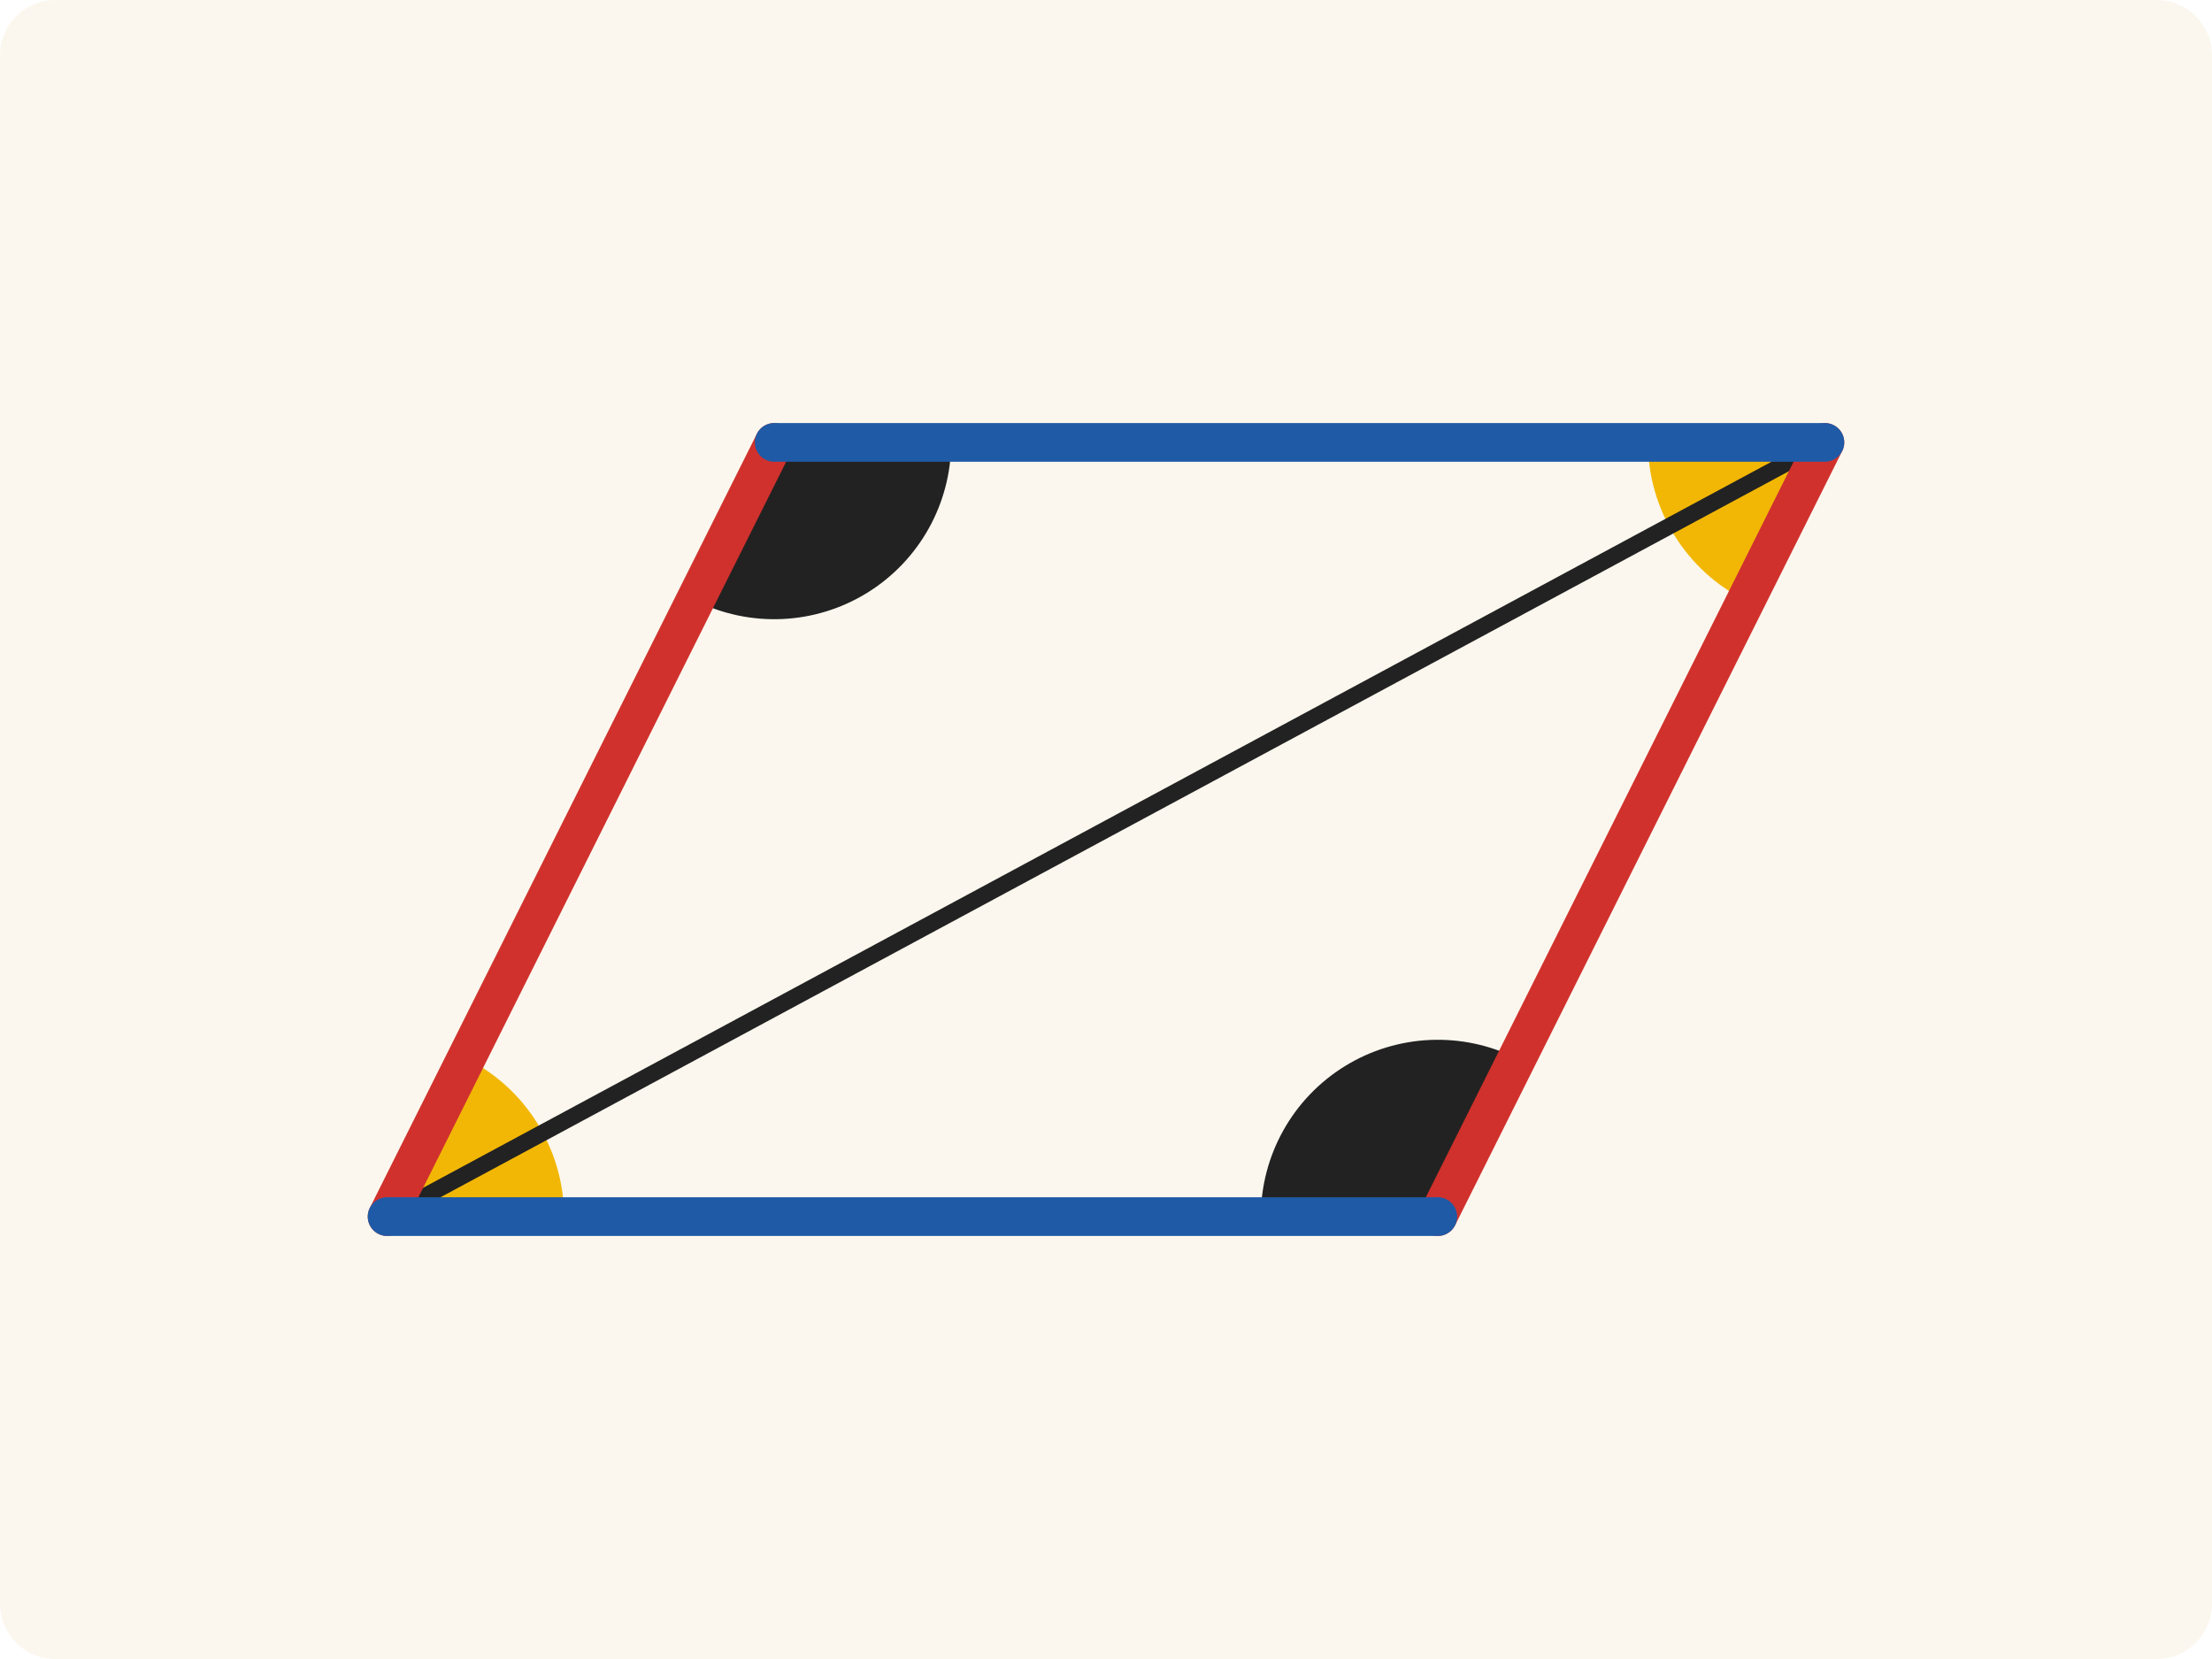
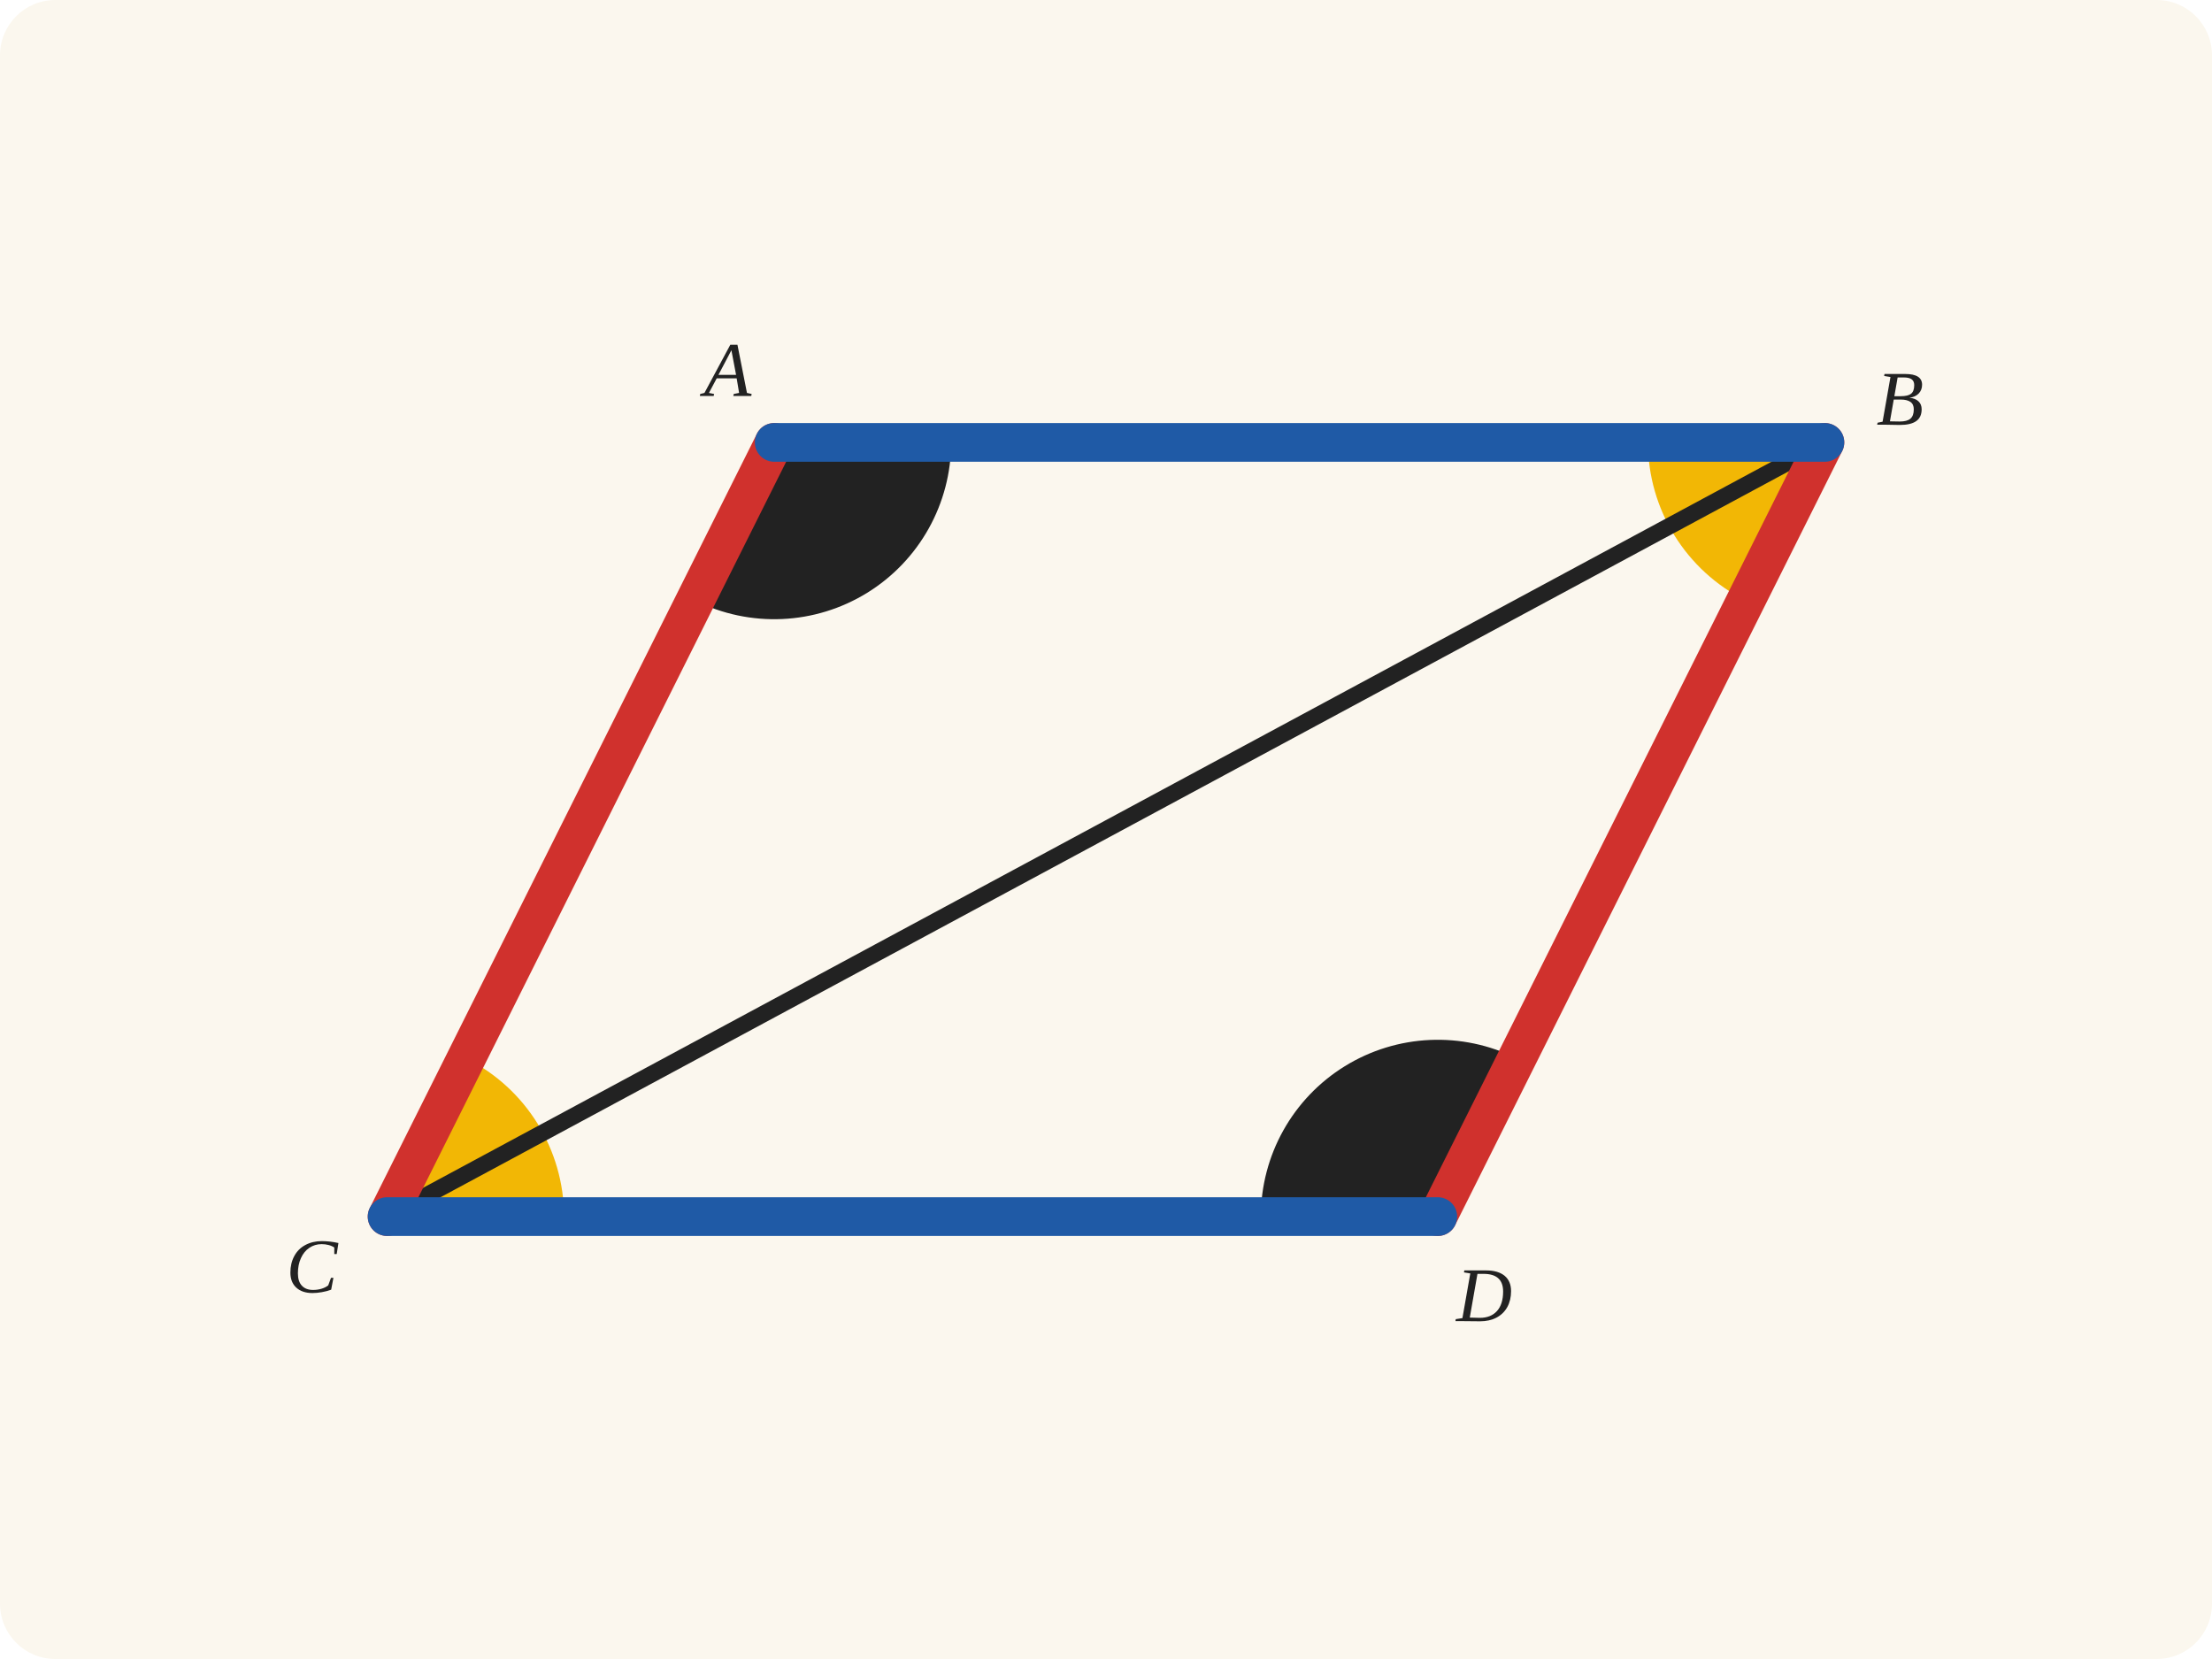
<svg xmlns="http://www.w3.org/2000/svg" viewBox="0 0 400 300" font-family="Georgia, 'Times New Roman', serif">
  <rect x="0" y="0" width="400" height="300" rx="10" fill="#fbf7ee" />
  <path d="M140.0,80.0 L172.0,80.0 A32,32 0 0,1 125.7,108.6 Z" fill="#222222" />
  <path d="M260.0,220.0 L228.0,220.0 A32,32 0 0,1 274.3,191.4 Z" fill="#222222" />
  <path d="M330.0,80.0 L315.7,108.6 A32,32 0 0,1 298.0,80.0 Z" fill="#f2b705" />
  <path d="M70.0,220.0 L84.3,191.4 A32,32 0 0,1 102.0,220.0 Z" fill="#f2b705" />
  <line x1="330.0" y1="80.0" x2="70.0" y2="220.0" stroke="#222222" stroke-width="3" stroke-linecap="round" />
  <line x1="140.0" y1="80.0" x2="70.0" y2="220.0" stroke="#d0312d" stroke-width="7" stroke-linecap="round" />
  <line x1="330.0" y1="80.0" x2="260.0" y2="220.0" stroke="#d0312d" stroke-width="7" stroke-linecap="round" />
  <line x1="140.0" y1="80.0" x2="330.0" y2="80.0" stroke="#1f5aa6" stroke-width="7" stroke-linecap="round" />
  <line x1="70.0" y1="220.0" x2="260.0" y2="220.0" stroke="#1f5aa6" stroke-width="7" stroke-linecap="round" />
+   <g font-style="italic" font-size="14" fill="#222222" text-anchor="middle">
+     <text x="131.6" y="71.6">A</text>
+     <text x="343.6" y="76.8">B</text>
+     <text x="56.4" y="233.7">C</text>
+     <text x="268.4" y="238.9">D</text>
+   </g>
</svg>
